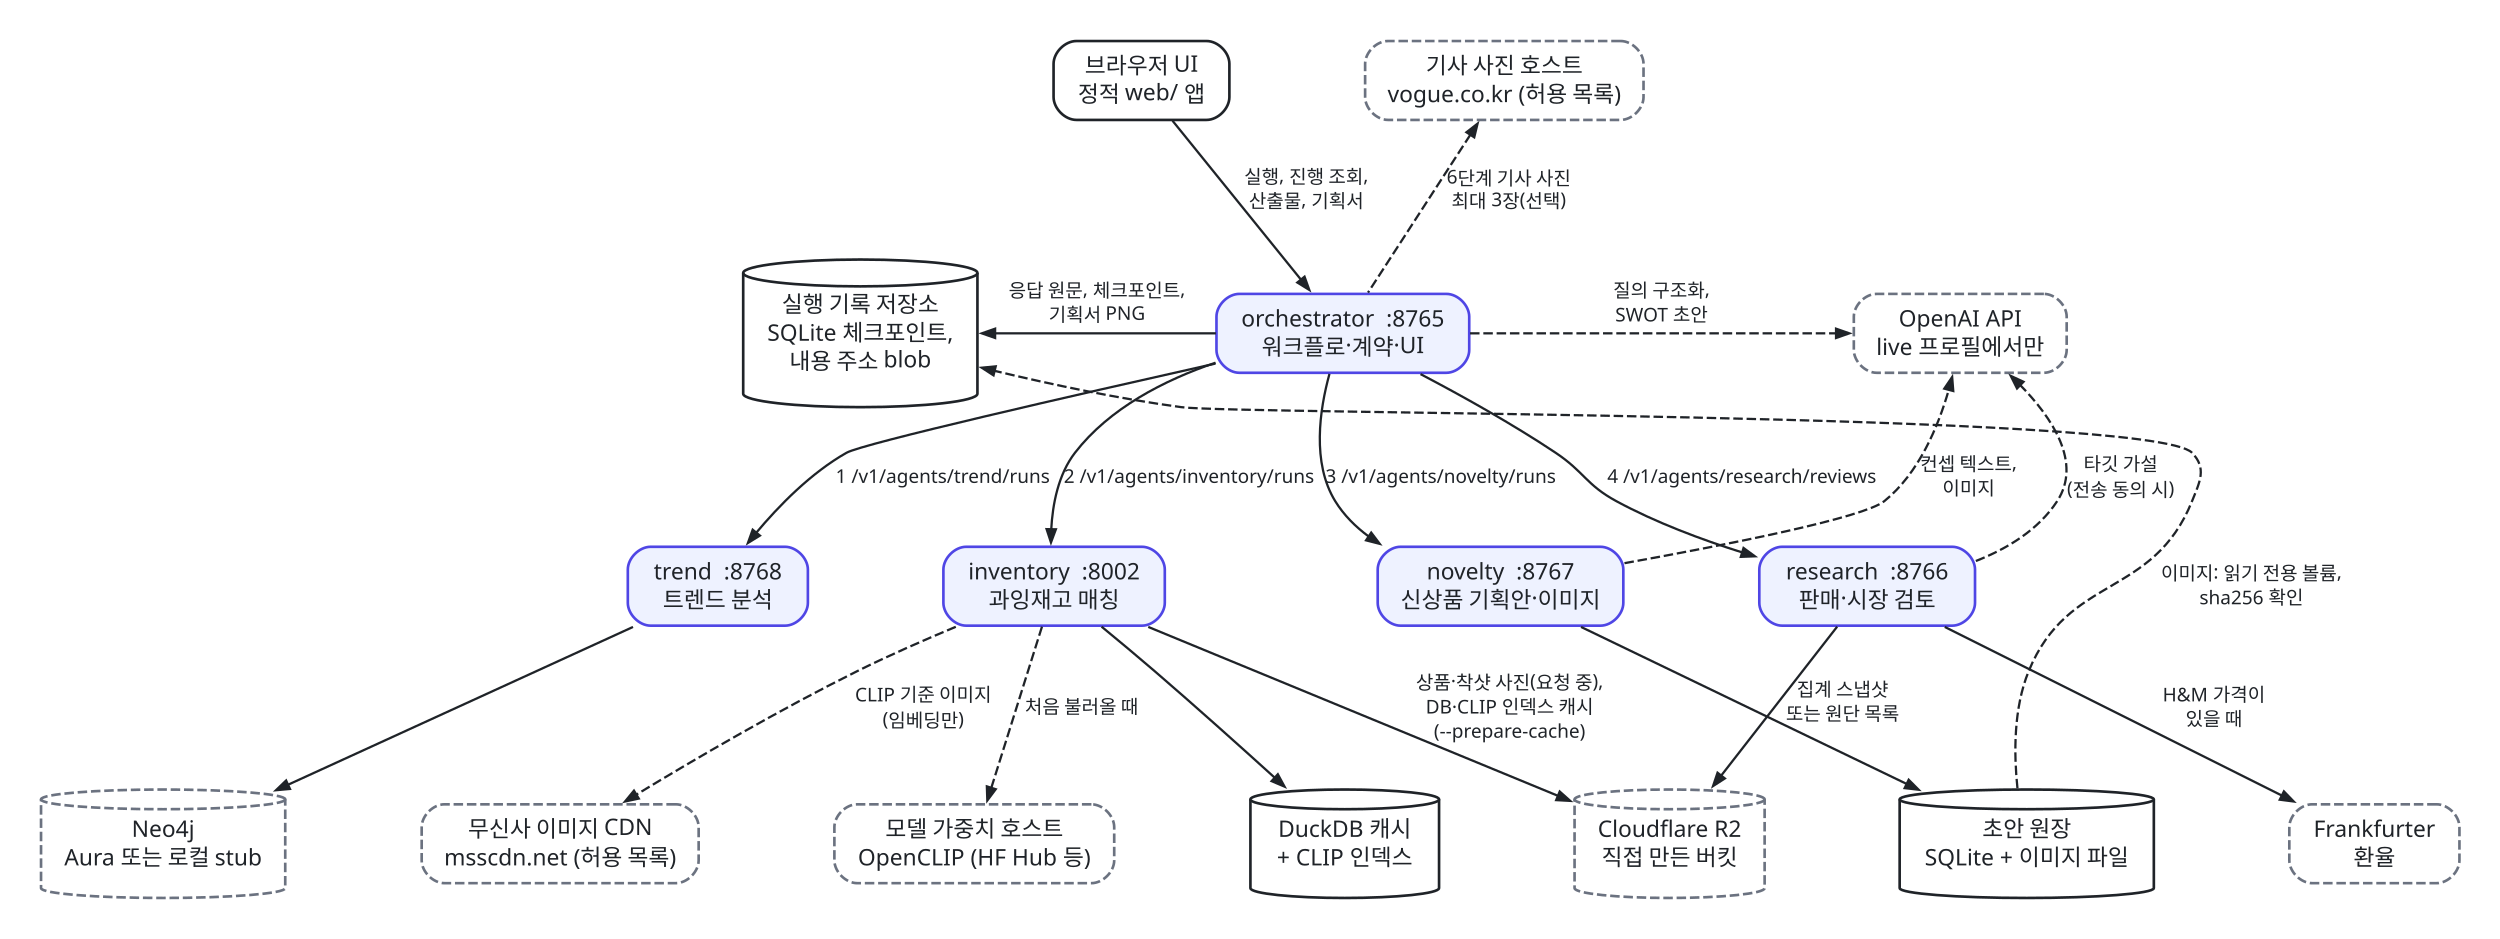
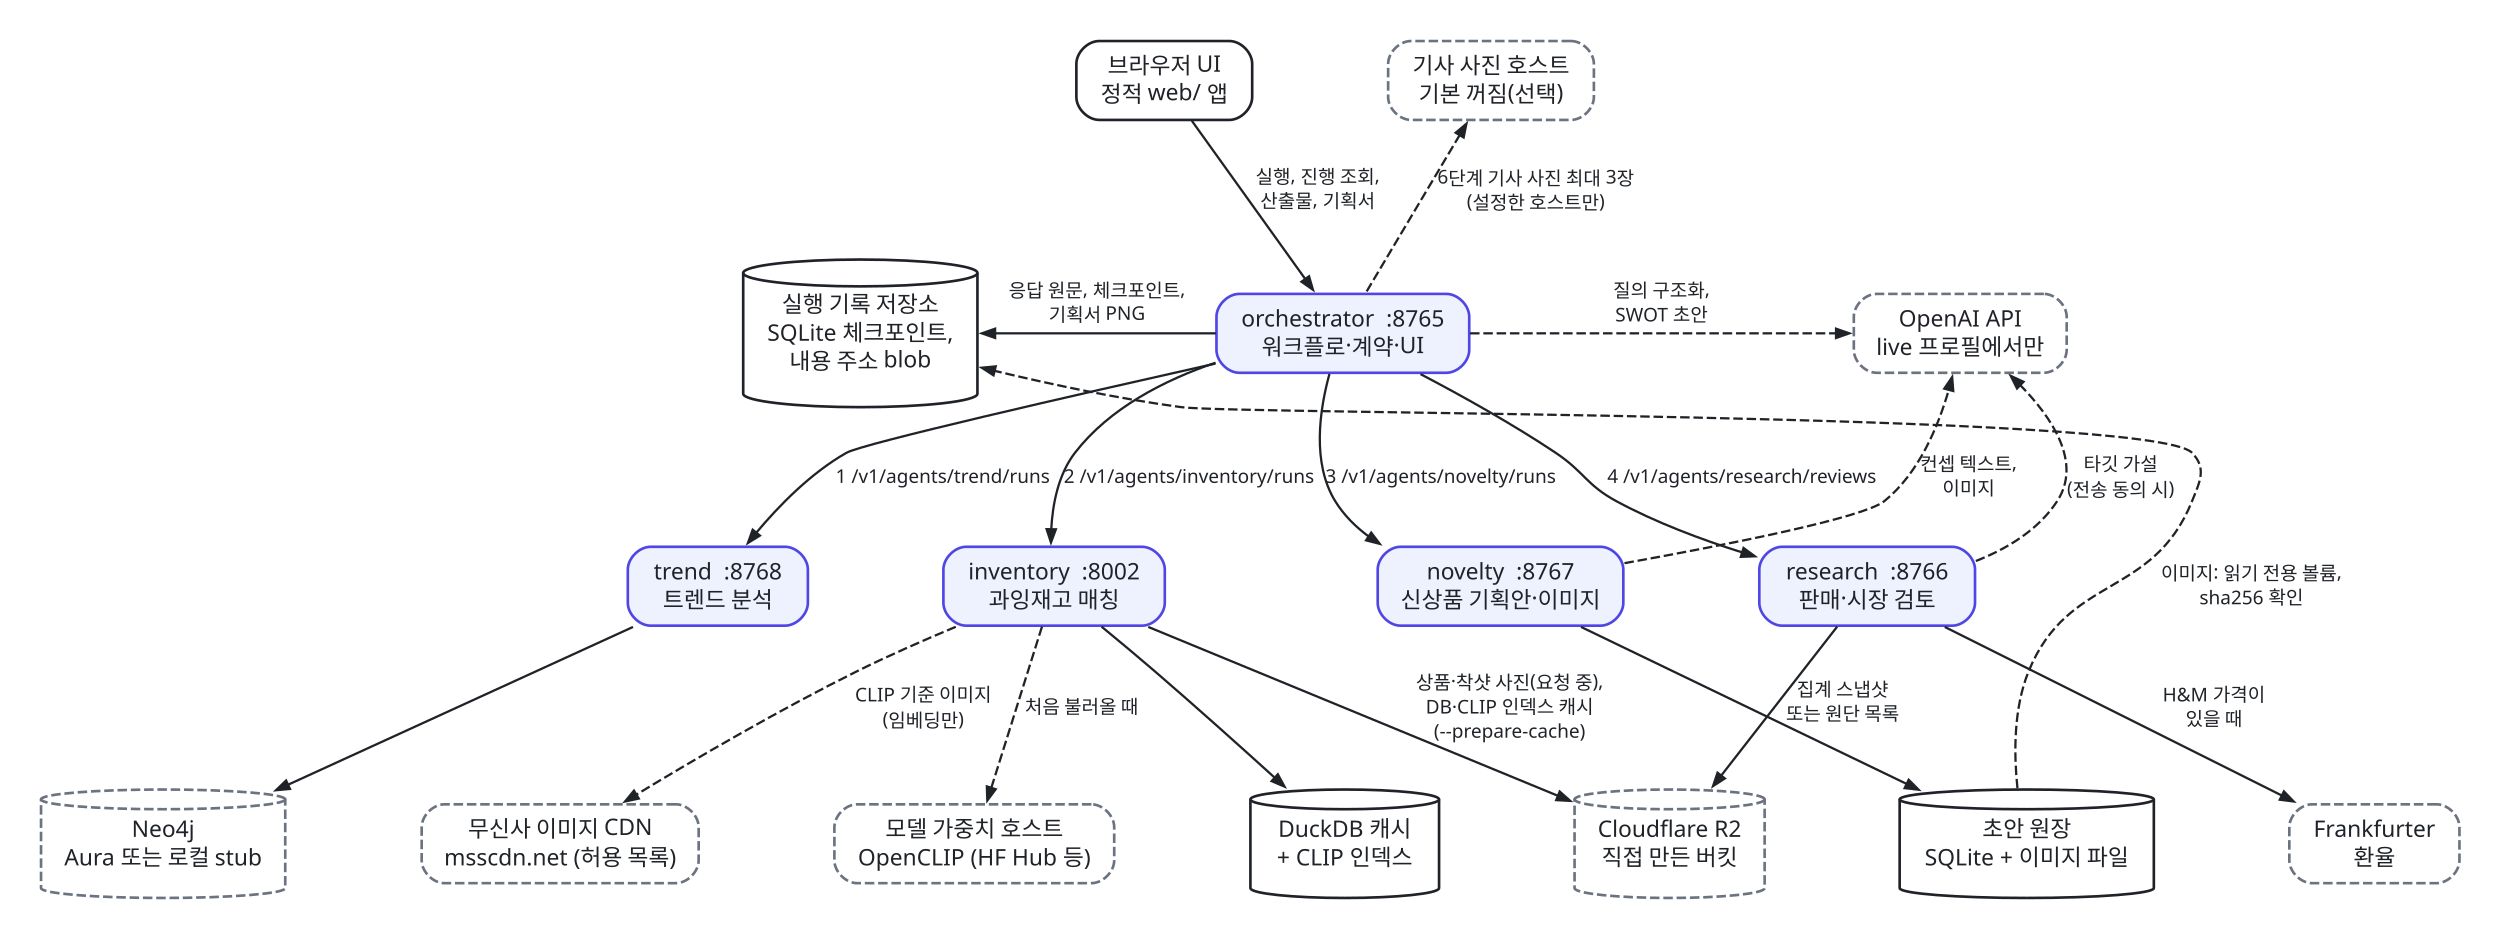
<svg xmlns="http://www.w3.org/2000/svg" width="1316pt" height="494pt" viewBox="0.00 0.00 1316.00 494.00">
  <g id="graph0" class="graph" transform="scale(1 1) rotate(0) translate(21.6 472.69)">
    <polygon fill="#ffffff" stroke="none" points="-21.6,21.6 -21.6,-472.69 1294.65,-472.69 1294.65,21.6 -21.6,21.6" />
    <g id="node1" class="node">
      <path fill="#eef2ff" stroke="#4f46e5" stroke-width="1.4" d="M739.8,-317.98C739.8,-317.98 630.75,-317.98 630.75,-317.98 624.75,-317.98 618.75,-311.98 618.75,-305.98 618.75,-305.98 618.75,-288.46 618.75,-288.46 618.75,-282.46 624.75,-276.46 630.75,-276.46 630.75,-276.46 739.8,-276.46 739.8,-276.46 745.8,-276.46 751.8,-282.46 751.8,-288.46 751.8,-288.46 751.8,-305.98 751.8,-305.98 751.8,-311.98 745.8,-317.98 739.8,-317.98" />
      <text xml:space="preserve" text-anchor="middle" x="685.27" y="-300.82" font-family="Pretendard" font-size="12.00" fill="#1f2328">orchestrator  :8765</text>
      <text xml:space="preserve" text-anchor="middle" x="685.27" y="-285.82" font-family="Pretendard" font-size="12.00" fill="#1f2328">워크플로·계약·UI</text>
    </g>
    <g id="node2" class="node">
      <path fill="#eef2ff" stroke="#4f46e5" stroke-width="1.4" d="M391.67,-184.86C391.67,-184.86 320.88,-184.86 320.88,-184.86 314.88,-184.86 308.88,-178.86 308.88,-172.86 308.88,-172.86 308.88,-155.34 308.88,-155.34 308.88,-149.34 314.88,-143.34 320.88,-143.34 320.88,-143.34 391.67,-143.34 391.67,-143.34 397.67,-143.34 403.67,-149.34 403.67,-155.34 403.67,-155.34 403.67,-172.86 403.67,-172.86 403.67,-178.86 397.67,-184.86 391.67,-184.86" />
      <text xml:space="preserve" text-anchor="middle" x="356.27" y="-167.7" font-family="Pretendard" font-size="12.00" fill="#1f2328">trend  :8768</text>
      <text xml:space="preserve" text-anchor="middle" x="356.27" y="-152.7" font-family="Pretendard" font-size="12.00" fill="#1f2328">트렌드 분석</text>
    </g>
    <g id="edge16" class="edge">
      <path fill="none" stroke="#1f2328" stroke-width="1.2" d="M618.23,-281.32C543.71,-264.61 432.6,-239.21 424.02,-234.36 405.36,-223.81 388.48,-206.59 376.24,-191.96" />
      <polygon fill="#1f2328" stroke="#1f2328" stroke-width="1.2" points="378.42,-190.76 372.1,-186.87 374.61,-193.85 378.42,-190.76" />
      <text xml:space="preserve" text-anchor="middle" x="474.65" y="-218.48" font-family="Pretendard" font-size="10.00" fill="#1f2328">1 /v1/agents/trend/runs</text>
    </g>
    <g id="node3" class="node">
      <path fill="#eef2ff" stroke="#4f46e5" stroke-width="1.4" d="M579.55,-184.86C579.55,-184.86 487,-184.86 487,-184.86 481,-184.86 475,-178.86 475,-172.86 475,-172.86 475,-155.34 475,-155.34 475,-149.34 481,-143.34 487,-143.34 487,-143.34 579.55,-143.34 579.55,-143.34 585.55,-143.34 591.55,-149.34 591.55,-155.34 591.55,-155.34 591.55,-172.86 591.55,-172.86 591.55,-178.86 585.55,-184.86 579.55,-184.86" />
      <text xml:space="preserve" text-anchor="middle" x="533.27" y="-167.7" font-family="Pretendard" font-size="12.00" fill="#1f2328">inventory  :8002</text>
      <text xml:space="preserve" text-anchor="middle" x="533.27" y="-152.7" font-family="Pretendard" font-size="12.00" fill="#1f2328">과잉재고 매칭</text>
    </g>
    <g id="edge17" class="edge">
      <path fill="none" stroke="#1f2328" stroke-width="1.2" d="M618.26,-281.77C591.32,-272.6 562.41,-257.85 544.27,-234.36 535.49,-222.98 532.47,-207.35 531.76,-193.82" />
      <polygon fill="#1f2328" stroke="#1f2328" stroke-width="1.2" points="534.22,-194.07 531.63,-187.12 529.32,-194.16 534.22,-194.07" />
      <text xml:space="preserve" text-anchor="middle" x="604.27" y="-218.48" font-family="Pretendard" font-size="10.00" fill="#1f2328">2 /v1/agents/inventory/runs</text>
    </g>
    <g id="node4" class="node">
      <path fill="#eef2ff" stroke="#4f46e5" stroke-width="1.4" d="M820.92,-184.86C820.92,-184.86 715.62,-184.86 715.62,-184.86 709.62,-184.86 703.62,-178.86 703.62,-172.86 703.62,-172.86 703.62,-155.34 703.62,-155.34 703.62,-149.34 709.62,-143.34 715.62,-143.34 715.62,-143.34 820.92,-143.34 820.92,-143.34 826.92,-143.34 832.92,-149.34 832.92,-155.34 832.92,-155.34 832.92,-172.86 832.92,-172.86 832.92,-178.86 826.92,-184.86 820.92,-184.86" />
      <text xml:space="preserve" text-anchor="middle" x="768.27" y="-167.7" font-family="Pretendard" font-size="12.00" fill="#1f2328">novelty  :8767</text>
      <text xml:space="preserve" text-anchor="middle" x="768.27" y="-152.7" font-family="Pretendard" font-size="12.00" fill="#1f2328">신상품 기획안·이미지</text>
    </g>
    <g id="edge18" class="edge">
      <path fill="none" stroke="#1f2328" stroke-width="1.2" d="M678.23,-275.87C673.05,-257.05 668.85,-229.02 681.27,-208.86 685.8,-201.52 691.97,-195.37 698.96,-190.22" />
      <polygon fill="#1f2328" stroke="#1f2328" stroke-width="1.2" points="700.21,-192.33 704.68,-186.41 697.49,-188.25 700.21,-192.33" />
      <text xml:space="preserve" text-anchor="middle" x="736.77" y="-218.48" font-family="Pretendard" font-size="10.00" fill="#1f2328">3 /v1/agents/novelty/runs</text>
    </g>
    <g id="node5" class="node">
      <path fill="#eef2ff" stroke="#4f46e5" stroke-width="1.4" d="M1006.05,-184.86C1006.05,-184.86 916.5,-184.86 916.5,-184.86 910.5,-184.86 904.5,-178.86 904.5,-172.86 904.5,-172.86 904.5,-155.34 904.5,-155.34 904.5,-149.34 910.5,-143.34 916.5,-143.34 916.5,-143.34 1006.05,-143.34 1006.05,-143.34 1012.05,-143.34 1018.05,-149.34 1018.05,-155.34 1018.05,-155.34 1018.05,-172.86 1018.05,-172.86 1018.05,-178.86 1012.05,-184.86 1006.05,-184.86" />
      <text xml:space="preserve" text-anchor="middle" x="961.27" y="-167.7" font-family="Pretendard" font-size="12.00" fill="#1f2328">research  :8766</text>
      <text xml:space="preserve" text-anchor="middle" x="961.27" y="-152.7" font-family="Pretendard" font-size="12.00" fill="#1f2328">판매·시장 검토</text>
    </g>
    <g id="edge19" class="edge">
      <path fill="none" stroke="#1f2328" stroke-width="1.2" d="M726.16,-275.76C747.81,-264.4 774.55,-249.53 797.27,-234.36 812.4,-224.26 813.28,-217.52 829.27,-208.86 849.89,-197.69 873.85,-188.7 895.66,-181.84" />
      <polygon fill="#1f2328" stroke="#1f2328" stroke-width="1.2" points="896.19,-184.24 902.17,-179.85 894.76,-179.56 896.19,-184.24" />
      <text xml:space="preserve" text-anchor="middle" x="895.27" y="-218.48" font-family="Pretendard" font-size="10.00" fill="#1f2328">4 /v1/agents/research/reviews</text>
    </g>
    <g id="node7" class="node">
      <path fill="none" stroke="#1f2328" stroke-width="1.4" d="M492.92,-329.01C492.92,-332.91 465.29,-336.07 431.27,-336.07 397.26,-336.07 369.62,-332.91 369.62,-329.01 369.62,-329.01 369.62,-265.42 369.62,-265.42 369.62,-261.53 397.26,-258.36 431.27,-258.36 465.29,-258.36 492.92,-261.53 492.92,-265.42 492.92,-265.42 492.92,-329.01 492.92,-329.01" />
      <path fill="none" stroke="#1f2328" stroke-width="1.4" d="M492.92,-329.01C492.92,-325.11 465.29,-321.94 431.27,-321.94 397.26,-321.94 369.62,-325.11 369.62,-329.01" />
      <text xml:space="preserve" text-anchor="middle" x="431.27" y="-308.32" font-family="Pretendard" font-size="12.00" fill="#1f2328">실행 기록 저장소</text>
      <text xml:space="preserve" text-anchor="middle" x="431.27" y="-293.32" font-family="Pretendard" font-size="12.00" fill="#1f2328">SQLite 체크포인트,</text>
      <text xml:space="preserve" text-anchor="middle" x="431.27" y="-278.32" font-family="Pretendard" font-size="12.00" fill="#1f2328">내용 주소 blob</text>
    </g>
    <g id="edge14" class="edge">
      <path fill="none" stroke="#1f2328" stroke-width="1.2" d="M618.44,-297.22C582.6,-297.22 538.44,-297.22 502.01,-297.22" />
      <polygon fill="#1f2328" stroke="#1f2328" stroke-width="1.2" points="502.23,-294.77 495.23,-297.22 502.23,-299.67 502.23,-294.77" />
      <text xml:space="preserve" text-anchor="middle" x="555.84" y="-316.22" font-family="Pretendard" font-size="10.00" fill="#1f2328">응답 원문, 체크포인트,</text>
      <text xml:space="preserve" text-anchor="middle" x="555.84" y="-303.47" font-family="Pretendard" font-size="10.00" fill="#1f2328">기획서 PNG</text>
    </g>
    <g id="node13" class="node">
      <path fill="none" stroke="#6b7280" stroke-width="1.4" stroke-dasharray="5,2" d="M1054.3,-317.98C1054.3,-317.98 966.25,-317.98 966.25,-317.98 960.25,-317.98 954.25,-311.98 954.25,-305.98 954.25,-305.98 954.25,-288.46 954.25,-288.46 954.25,-282.46 960.25,-276.46 966.25,-276.46 966.25,-276.46 1054.3,-276.46 1054.3,-276.46 1060.3,-276.46 1066.3,-282.46 1066.3,-288.46 1066.3,-288.46 1066.3,-305.98 1066.3,-305.98 1066.3,-311.98 1060.3,-317.98 1054.3,-317.98" />
      <text xml:space="preserve" text-anchor="middle" x="1010.27" y="-300.82" font-family="Pretendard" font-size="12.00" fill="#1f2328">OpenAI API</text>
      <text xml:space="preserve" text-anchor="middle" x="1010.27" y="-285.82" font-family="Pretendard" font-size="12.00" fill="#1f2328">live 프로필에서만</text>
    </g>
    <g id="edge31" class="edge">
      <path fill="none" stroke="#1f2328" stroke-width="1.2" stroke-dasharray="5,2" d="M752.22,-297.22C808.66,-297.22 888.96,-297.22 944.94,-297.22" />
      <polygon fill="#1f2328" stroke="#1f2328" stroke-width="1.2" points="944.89,-299.67 951.89,-297.22 944.89,-294.77 944.89,-299.67" />
      <text xml:space="preserve" text-anchor="middle" x="853.02" y="-316.22" font-family="Pretendard" font-size="10.00" fill="#1f2328">질의 구조화,</text>
      <text xml:space="preserve" text-anchor="middle" x="853.02" y="-303.47" font-family="Pretendard" font-size="10.00" fill="#1f2328">SWOT 초안</text>
    </g>
    <g id="node10" class="node">
      <path fill="none" stroke="#6b7280" stroke-width="1.4" stroke-dasharray="5,2" d="M128.55,-51.9C128.55,-54.76 99.74,-57.09 64.27,-57.09 28.81,-57.09 0,-54.76 0,-51.9 0,-51.9 0,-5.19 0,-5.19 0,-2.33 28.81,0 64.27,0 99.74,0 128.55,-2.33 128.55,-5.19 128.55,-5.19 128.55,-51.9 128.55,-51.9" />
      <path fill="none" stroke="#6b7280" stroke-width="1.4" stroke-dasharray="5,2" d="M128.55,-51.9C128.55,-49.04 99.74,-46.71 64.27,-46.71 28.81,-46.71 0,-49.04 0,-51.9" />
      <text xml:space="preserve" text-anchor="middle" x="64.27" y="-32.15" font-family="Pretendard" font-size="12.00" fill="#1f2328">Neo4j</text>
      <text xml:space="preserve" text-anchor="middle" x="64.27" y="-17.15" font-family="Pretendard" font-size="12.00" fill="#1f2328">Aura 또는 로컬 stub</text>
    </g>
    <g id="edge20" class="edge">
      <path fill="none" stroke="#1f2328" stroke-width="1.2" d="M311.61,-142.67C263.19,-120.52 185.42,-84.95 130.02,-59.61" />
      <polygon fill="#1f2328" stroke="#1f2328" stroke-width="1.2" points="131.05,-57.39 123.66,-56.71 129.01,-61.85 131.05,-57.39" />
    </g>
    <g id="node8" class="node">
      <path fill="none" stroke="#1f2328" stroke-width="1.4" d="M735.92,-51.9C735.92,-54.76 713.67,-57.09 686.27,-57.09 658.88,-57.09 636.62,-54.76 636.62,-51.9 636.62,-51.9 636.62,-5.19 636.62,-5.19 636.62,-2.33 658.88,0 686.27,0 713.67,0 735.92,-2.33 735.92,-5.19 735.92,-5.19 735.92,-51.9 735.92,-51.9" />
      <path fill="none" stroke="#1f2328" stroke-width="1.4" d="M735.92,-51.9C735.92,-49.04 713.67,-46.71 686.27,-46.71 658.88,-46.71 636.62,-49.04 636.62,-51.9" />
      <text xml:space="preserve" text-anchor="middle" x="686.27" y="-32.15" font-family="Pretendard" font-size="12.00" fill="#1f2328">DuckDB 캐시</text>
      <text xml:space="preserve" text-anchor="middle" x="686.27" y="-17.15" font-family="Pretendard" font-size="12.00" fill="#1f2328">+ CLIP 인덱스</text>
    </g>
    <g id="edge21" class="edge">
      <path fill="none" stroke="#1f2328" stroke-width="1.2" d="M558.26,-142.83C567.17,-135.51 577.23,-127.13 586.27,-119.34 607.56,-101.01 630.94,-80.06 649.74,-63.01" />
      <polygon fill="#1f2328" stroke="#1f2328" stroke-width="1.2" points="651.05,-65.13 654.59,-58.61 647.76,-61.5 651.05,-65.13" />
    </g>
    <g id="node11" class="node">
      <path fill="none" stroke="#6b7280" stroke-width="1.4" stroke-dasharray="5,2" d="M907.3,-51.9C907.3,-54.76 884.88,-57.09 857.27,-57.09 829.67,-57.09 807.25,-54.76 807.25,-51.9 807.25,-51.9 807.25,-5.19 807.25,-5.19 807.25,-2.33 829.67,0 857.27,0 884.88,0 907.3,-2.33 907.3,-5.19 907.3,-5.19 907.3,-51.9 907.3,-51.9" />
      <path fill="none" stroke="#6b7280" stroke-width="1.4" stroke-dasharray="5,2" d="M907.3,-51.9C907.3,-49.04 884.88,-46.71 857.27,-46.71 829.67,-46.71 807.25,-49.04 807.25,-51.9" />
      <text xml:space="preserve" text-anchor="middle" x="857.27" y="-32.15" font-family="Pretendard" font-size="12.00" fill="#1f2328">Cloudflare R2</text>
      <text xml:space="preserve" text-anchor="middle" x="857.27" y="-17.15" font-family="Pretendard" font-size="12.00" fill="#1f2328">직접 만든 버킷</text>
    </g>
    <g id="edge22" class="edge">
      <path fill="none" stroke="#1f2328" stroke-width="1.2" d="M582.84,-142.67C640.86,-118.75 736.85,-79.19 798.55,-53.75" />
      <polygon fill="#1f2328" stroke="#1f2328" stroke-width="1.2" points="799.43,-56.04 804.97,-51.1 797.57,-51.51 799.43,-56.04" />
      <text xml:space="preserve" text-anchor="middle" x="773.05" y="-109.84" font-family="Pretendard" font-size="10.00" fill="#1f2328">상품·착샷 사진(요청 중),</text>
      <text xml:space="preserve" text-anchor="middle" x="773.05" y="-97.09" font-family="Pretendard" font-size="10.00" fill="#1f2328">DB·CLIP 인덱스 캐시</text>
      <text xml:space="preserve" text-anchor="middle" x="773.05" y="-84.34" font-family="Pretendard" font-size="10.00" fill="#1f2328">(--prepare-cache)</text>
    </g>
    <g id="node15" class="node">
      <path fill="none" stroke="#6b7280" stroke-width="1.4" stroke-dasharray="5,2" d="M334.17,-49.3C334.17,-49.3 212.37,-49.3 212.37,-49.3 206.37,-49.3 200.37,-43.3 200.37,-37.3 200.37,-37.3 200.37,-19.78 200.37,-19.78 200.37,-13.78 206.37,-7.79 212.37,-7.79 212.37,-7.79 334.17,-7.79 334.17,-7.79 340.17,-7.79 346.17,-13.79 346.17,-19.79 346.17,-19.79 346.17,-37.3 346.17,-37.3 346.17,-43.3 340.17,-49.3 334.17,-49.3" />
      <text xml:space="preserve" text-anchor="middle" x="273.27" y="-32.15" font-family="Pretendard" font-size="12.00" fill="#1f2328">무신사 이미지 CDN</text>
      <text xml:space="preserve" text-anchor="middle" x="273.27" y="-17.15" font-family="Pretendard" font-size="12.00" fill="#1f2328">msscdn.net (허용 목록)</text>
    </g>
    <g id="edge23" class="edge">
      <path fill="none" stroke="#1f2328" stroke-width="1.2" stroke-dasharray="5,2" d="M481.53,-142.74C464.74,-135.74 446.16,-127.59 429.52,-119.34 388.91,-99.2 344.22,-73.1 313.08,-54.23" />
      <polygon fill="#1f2328" stroke="#1f2328" stroke-width="1.2" points="314.66,-52.32 307.41,-50.78 312.12,-56.51 314.66,-52.32" />
      <text xml:space="preserve" text-anchor="middle" x="464.4" y="-103.47" font-family="Pretendard" font-size="10.00" fill="#1f2328">CLIP 기준 이미지</text>
      <text xml:space="preserve" text-anchor="middle" x="464.4" y="-90.72" font-family="Pretendard" font-size="10.00" fill="#1f2328">(임베딩만)</text>
    </g>
    <g id="node16" class="node">
      <path fill="none" stroke="#6b7280" stroke-width="1.4" stroke-dasharray="5,2" d="M552.92,-49.3C552.92,-49.3 429.62,-49.3 429.62,-49.3 423.62,-49.3 417.62,-43.3 417.62,-37.3 417.62,-37.3 417.62,-19.78 417.62,-19.78 417.62,-13.78 423.62,-7.79 429.62,-7.79 429.62,-7.79 552.92,-7.79 552.92,-7.79 558.92,-7.79 564.92,-13.79 564.92,-19.79 564.92,-19.79 564.92,-37.3 564.92,-37.3 564.92,-43.3 558.92,-49.3 552.92,-49.3" />
      <text xml:space="preserve" text-anchor="middle" x="491.27" y="-32.15" font-family="Pretendard" font-size="12.00" fill="#1f2328">모델 가중치 호스트</text>
      <text xml:space="preserve" text-anchor="middle" x="491.27" y="-17.15" font-family="Pretendard" font-size="12.00" fill="#1f2328">OpenCLIP (HF Hub 등)</text>
    </g>
    <g id="edge24" class="edge">
      <path fill="none" stroke="#1f2328" stroke-width="1.2" stroke-dasharray="5,2" d="M526.9,-142.82C519.76,-120.13 508.16,-83.24 500.15,-57.75" />
      <polygon fill="#1f2328" stroke="#1f2328" stroke-width="1.2" points="502.56,-57.26 498.12,-51.32 497.88,-58.73 502.56,-57.26" />
      <text xml:space="preserve" text-anchor="middle" x="547.74" y="-97.09" font-family="Pretendard" font-size="10.00" fill="#1f2328">처음 불러올 때</text>
    </g>
    <g id="node9" class="node">
      <path fill="none" stroke="#1f2328" stroke-width="1.4" d="M1112.18,-51.9C1112.18,-54.76 1082.19,-57.09 1045.28,-57.09 1008.36,-57.09 978.38,-54.76 978.38,-51.9 978.38,-51.9 978.38,-5.19 978.38,-5.19 978.38,-2.33 1008.36,0 1045.28,0 1082.19,0 1112.18,-2.33 1112.18,-5.19 1112.18,-5.19 1112.18,-51.9 1112.18,-51.9" />
      <path fill="none" stroke="#1f2328" stroke-width="1.4" d="M1112.18,-51.9C1112.18,-49.04 1082.19,-46.71 1045.28,-46.71 1008.36,-46.71 978.38,-49.04 978.38,-51.9" />
      <text xml:space="preserve" text-anchor="middle" x="1045.28" y="-32.15" font-family="Pretendard" font-size="12.00" fill="#1f2328">초안 원장</text>
      <text xml:space="preserve" text-anchor="middle" x="1045.28" y="-17.15" font-family="Pretendard" font-size="12.00" fill="#1f2328">SQLite + 이미지 파일</text>
    </g>
    <g id="edge25" class="edge">
      <path fill="none" stroke="#1f2328" stroke-width="1.2" d="M810.65,-142.67C856.34,-120.64 929.59,-85.32 982.09,-60.01" />
      <polygon fill="#1f2328" stroke="#1f2328" stroke-width="1.2" points="983.13,-62.23 988.37,-56.98 981,-57.82 983.13,-62.23" />
    </g>
    <g id="edge26" class="edge">
      <path fill="none" stroke="#1f2328" stroke-width="1.2" stroke-dasharray="5,2" d="M833.53,-176.23C888.37,-186.08 959.49,-200.19 970.27,-208.86 988.42,-223.46 998.67,-248.11 1004.24,-267.52" />
      <polygon fill="#1f2328" stroke="#1f2328" stroke-width="1.2" points="1001.86,-268.11 1006.02,-274.25 1006.6,-266.86 1001.86,-268.11" />
      <text xml:space="preserve" text-anchor="middle" x="1014.67" y="-224.86" font-family="Pretendard" font-size="10.00" fill="#1f2328">컨셉 텍스트,</text>
      <text xml:space="preserve" text-anchor="middle" x="1014.67" y="-212.11" font-family="Pretendard" font-size="10.00" fill="#1f2328">이미지</text>
    </g>
    <g id="edge29" class="edge">
      <path fill="none" stroke="#1f2328" stroke-width="1.2" d="M945.48,-142.82C929.27,-122.01 903.76,-89.23 884.33,-64.28" />
      <polygon fill="#1f2328" stroke="#1f2328" stroke-width="1.2" points="886.37,-62.92 880.14,-58.9 882.51,-65.93 886.37,-62.92" />
      <text xml:space="preserve" text-anchor="middle" x="948.33" y="-106.17" font-family="Pretendard" font-size="10.00" fill="#1f2328">집계 스냅샷</text>
      <text xml:space="preserve" text-anchor="middle" x="948.33" y="-93.42" font-family="Pretendard" font-size="10.00" fill="#1f2328">또는 원단 목록</text>
    </g>
    <g id="node12" class="node">
      <path fill="none" stroke="#6b7280" stroke-width="1.4" stroke-dasharray="5,2" d="M1261.05,-49.3C1261.05,-49.3 1195.5,-49.3 1195.5,-49.3 1189.5,-49.3 1183.5,-43.3 1183.5,-37.3 1183.5,-37.3 1183.5,-19.78 1183.5,-19.78 1183.5,-13.78 1189.5,-7.79 1195.5,-7.79 1195.5,-7.79 1261.05,-7.79 1261.05,-7.79 1267.05,-7.79 1273.05,-13.79 1273.05,-19.79 1273.05,-19.79 1273.05,-37.3 1273.05,-37.3 1273.05,-43.3 1267.05,-49.3 1261.05,-49.3" />
      <text xml:space="preserve" text-anchor="middle" x="1228.28" y="-32.15" font-family="Pretendard" font-size="12.00" fill="#1f2328">Frankfurter</text>
      <text xml:space="preserve" text-anchor="middle" x="1228.28" y="-17.15" font-family="Pretendard" font-size="12.00" fill="#1f2328">환율</text>
    </g>
    <g id="edge28" class="edge">
      <path fill="none" stroke="#1f2328" stroke-width="1.2" d="M1002.12,-142.67C1049.92,-118.76 1128.99,-79.21 1179.84,-53.77" />
      <polygon fill="#1f2328" stroke="#1f2328" stroke-width="1.2" points="1180.65,-56.11 1185.81,-50.78 1178.46,-51.73 1180.65,-56.11" />
      <text xml:space="preserve" text-anchor="middle" x="1143.81" y="-103.47" font-family="Pretendard" font-size="10.00" fill="#1f2328">H&amp;M 가격이</text>
      <text xml:space="preserve" text-anchor="middle" x="1143.81" y="-90.72" font-family="Pretendard" font-size="10.00" fill="#1f2328">있을 때</text>
    </g>
    <g id="edge27" class="edge">
      <path fill="none" stroke="#1f2328" stroke-width="1.2" stroke-dasharray="5,2" d="M1018.49,-177.38C1035.11,-183.88 1051.42,-193.79 1061.28,-208.86 1074.49,-229.06 1058.81,-252.76 1041.45,-270.37" />
      <polygon fill="#1f2328" stroke="#1f2328" stroke-width="1.2" points="1040.17,-268.2 1036.85,-274.83 1043.58,-271.72 1040.17,-268.2" />
      <text xml:space="preserve" text-anchor="middle" x="1094.7" y="-224.86" font-family="Pretendard" font-size="10.00" fill="#1f2328">타깃 가설</text>
      <text xml:space="preserve" text-anchor="middle" x="1094.7" y="-212.11" font-family="Pretendard" font-size="10.00" fill="#1f2328">(전송 동의 시)</text>
    </g>
    <g id="node6" class="node">
-       <path fill="none" stroke="#1f2328" stroke-width="1.4" d="M613.55,-451.09C613.55,-451.09 545,-451.09 545,-451.09 539,-451.09 533,-445.09 533,-439.09 533,-439.09 533,-421.57 533,-421.57 533,-415.57 539,-409.57 545,-409.57 545,-409.57 613.55,-409.57 613.55,-409.57 619.55,-409.57 625.55,-415.57 625.55,-421.57 625.55,-421.57 625.55,-439.09 625.55,-439.09 625.55,-445.09 619.55,-451.09 613.55,-451.09" />
-       <text xml:space="preserve" text-anchor="middle" x="579.27" y="-433.93" font-family="Pretendard" font-size="12.00" fill="#1f2328">브라우저 UI</text>
-       <text xml:space="preserve" text-anchor="middle" x="579.27" y="-418.93" font-family="Pretendard" font-size="12.00" fill="#1f2328">정적 web/ 앱</text>
+       <path fill="none" stroke="#1f2328" stroke-width="1.4" d="M625.55,-451.09C625.55,-451.09 557,-451.09 557,-451.09 551,-451.09 545,-445.09 545,-439.09 545,-439.09 545,-421.57 545,-421.57 545,-415.57 551,-409.57 557,-409.57 557,-409.57 625.55,-409.57 625.55,-409.57 631.55,-409.57 637.55,-415.57 637.55,-421.57 637.55,-421.57 637.55,-439.09 637.55,-439.09 637.55,-445.09 631.55,-451.09 625.55,-451.09" />
+       <text xml:space="preserve" text-anchor="middle" x="591.27" y="-433.93" font-family="Pretendard" font-size="12.00" fill="#1f2328">브라우저 UI</text>
+       <text xml:space="preserve" text-anchor="middle" x="591.27" y="-418.93" font-family="Pretendard" font-size="12.00" fill="#1f2328">정적 web/ 앱</text>
    </g>
    <g id="edge13" class="edge">
-       <path fill="none" stroke="#1f2328" stroke-width="1.2" d="M595.61,-409.14C613.76,-386.68 643.17,-350.3 663.33,-325.36" />
-       <polygon fill="#1f2328" stroke="#1f2328" stroke-width="1.2" points="665.11,-327.05 667.61,-320.07 661.3,-323.97 665.11,-327.05" />
-       <text xml:space="preserve" text-anchor="middle" x="664.9" y="-376.07" font-family="Pretendard" font-size="10.00" fill="#1f2328"> 실행, 진행 조회,</text>
-       <text xml:space="preserve" text-anchor="middle" x="664.9" y="-363.32" font-family="Pretendard" font-size="10.00" fill="#1f2328"> 산출물, 기획서</text>
+       <path fill="none" stroke="#1f2328" stroke-width="1.2" d="M605.76,-409.14C621.79,-386.77 647.72,-350.61 665.58,-325.68" />
+       <polygon fill="#1f2328" stroke="#1f2328" stroke-width="1.2" points="667.48,-327.25 669.56,-320.13 663.49,-324.39 667.48,-327.25" />
+       <text xml:space="preserve" text-anchor="middle" x="670.9" y="-376.07" font-family="Pretendard" font-size="10.00" fill="#1f2328"> 실행, 진행 조회,</text>
+       <text xml:space="preserve" text-anchor="middle" x="670.9" y="-363.32" font-family="Pretendard" font-size="10.00" fill="#1f2328"> 산출물, 기획서</text>
    </g>
    <g id="node14" class="node">
-       <path fill="none" stroke="#6b7280" stroke-width="1.4" stroke-dasharray="5,2" d="M831.55,-451.09C831.55,-451.09 709,-451.09 709,-451.09 703,-451.09 697,-445.09 697,-439.09 697,-439.09 697,-421.57 697,-421.57 697,-415.57 703,-409.57 709,-409.57 709,-409.57 831.55,-409.57 831.55,-409.57 837.55,-409.57 843.55,-415.57 843.55,-421.57 843.55,-421.57 843.55,-439.09 843.55,-439.09 843.55,-445.09 837.55,-451.09 831.55,-451.09" />
-       <text xml:space="preserve" text-anchor="middle" x="770.27" y="-433.93" font-family="Pretendard" font-size="12.00" fill="#1f2328">기사 사진 호스트</text>
-       <text xml:space="preserve" text-anchor="middle" x="770.27" y="-418.93" font-family="Pretendard" font-size="12.00" fill="#1f2328">vogue.co.kr (허용 목록)</text>
+       <path fill="none" stroke="#6b7280" stroke-width="1.4" stroke-dasharray="5,2" d="M805.42,-451.09C805.42,-451.09 721.12,-451.09 721.12,-451.09 715.12,-451.09 709.12,-445.09 709.12,-439.09 709.12,-439.09 709.12,-421.57 709.12,-421.57 709.12,-415.57 715.12,-409.57 721.12,-409.57 721.12,-409.57 805.42,-409.57 805.42,-409.57 811.42,-409.57 817.42,-415.57 817.42,-421.57 817.42,-421.57 817.42,-439.09 817.42,-439.09 817.42,-445.09 811.42,-451.09 805.42,-451.09" />
+       <text xml:space="preserve" text-anchor="middle" x="763.27" y="-433.93" font-family="Pretendard" font-size="12.00" fill="#1f2328">기사 사진 호스트</text>
+       <text xml:space="preserve" text-anchor="middle" x="763.27" y="-418.93" font-family="Pretendard" font-size="12.00" fill="#1f2328">기본 꺼짐(선택)</text>
    </g>
    <g id="edge30" class="edge">
      <path fill="none" stroke="#1f2328" stroke-width="1.2" stroke-dasharray="5,2" d="M1040.39,-57.71C1038.47,-75.95 1038.31,-99.86 1046.28,-119.34 1067.16,-170.41 1111.67,-157.68 1132.28,-208.86 1136.51,-219.37 1140.11,-226.17 1132.28,-234.36 1111.83,-255.75 629.6,-254.44 600.27,-258.36 567.58,-262.72 531.88,-270.3 501.75,-277.53" />
      <polygon fill="#1f2328" stroke="#1f2328" stroke-width="1.2" points="501.39,-275.1 495.17,-279.13 502.55,-279.86 501.39,-275.1" />
      <text xml:space="preserve" text-anchor="middle" x="1163.55" y="-167.35" font-family="Pretendard" font-size="10.00" fill="#1f2328">이미지: 읽기 전용 볼륨,</text>
      <text xml:space="preserve" text-anchor="middle" x="1163.55" y="-154.6" font-family="Pretendard" font-size="10.00" fill="#1f2328">sha256 확인</text>
    </g>
    <g id="edge15" class="edge">
-       <path fill="none" stroke="#1f2328" stroke-width="1.2" stroke-dasharray="5,2" d="M752.43,-401.81C736.34,-376.98 713.02,-341.02 698.52,-318.66" />
-       <polygon fill="#1f2328" stroke="#1f2328" stroke-width="1.2" points="750.33,-403.07 756.19,-407.61 754.44,-400.4 750.33,-403.07" />
-       <text xml:space="preserve" text-anchor="middle" x="772.61" y="-376.07" font-family="Pretendard" font-size="10.00" fill="#1f2328">6단계 기사 사진</text>
-       <text xml:space="preserve" text-anchor="middle" x="772.61" y="-363.32" font-family="Pretendard" font-size="10.00" fill="#1f2328">최대 3장(선택)</text>
+       <path fill="none" stroke="#1f2328" stroke-width="1.2" stroke-dasharray="5,2" d="M746.9,-401.81C732.13,-376.98 710.74,-341.02 697.43,-318.66" />
+       <polygon fill="#1f2328" stroke="#1f2328" stroke-width="1.2" points="744.65,-402.81 750.33,-407.57 748.86,-400.31 744.65,-402.81" />
+       <text xml:space="preserve" text-anchor="middle" x="786.82" y="-376.07" font-family="Pretendard" font-size="10.00" fill="#1f2328">6단계 기사 사진 최대 3장</text>
+       <text xml:space="preserve" text-anchor="middle" x="786.82" y="-363.32" font-family="Pretendard" font-size="10.00" fill="#1f2328">(설정한 호스트만)</text>
    </g>
  </g>
</svg>
